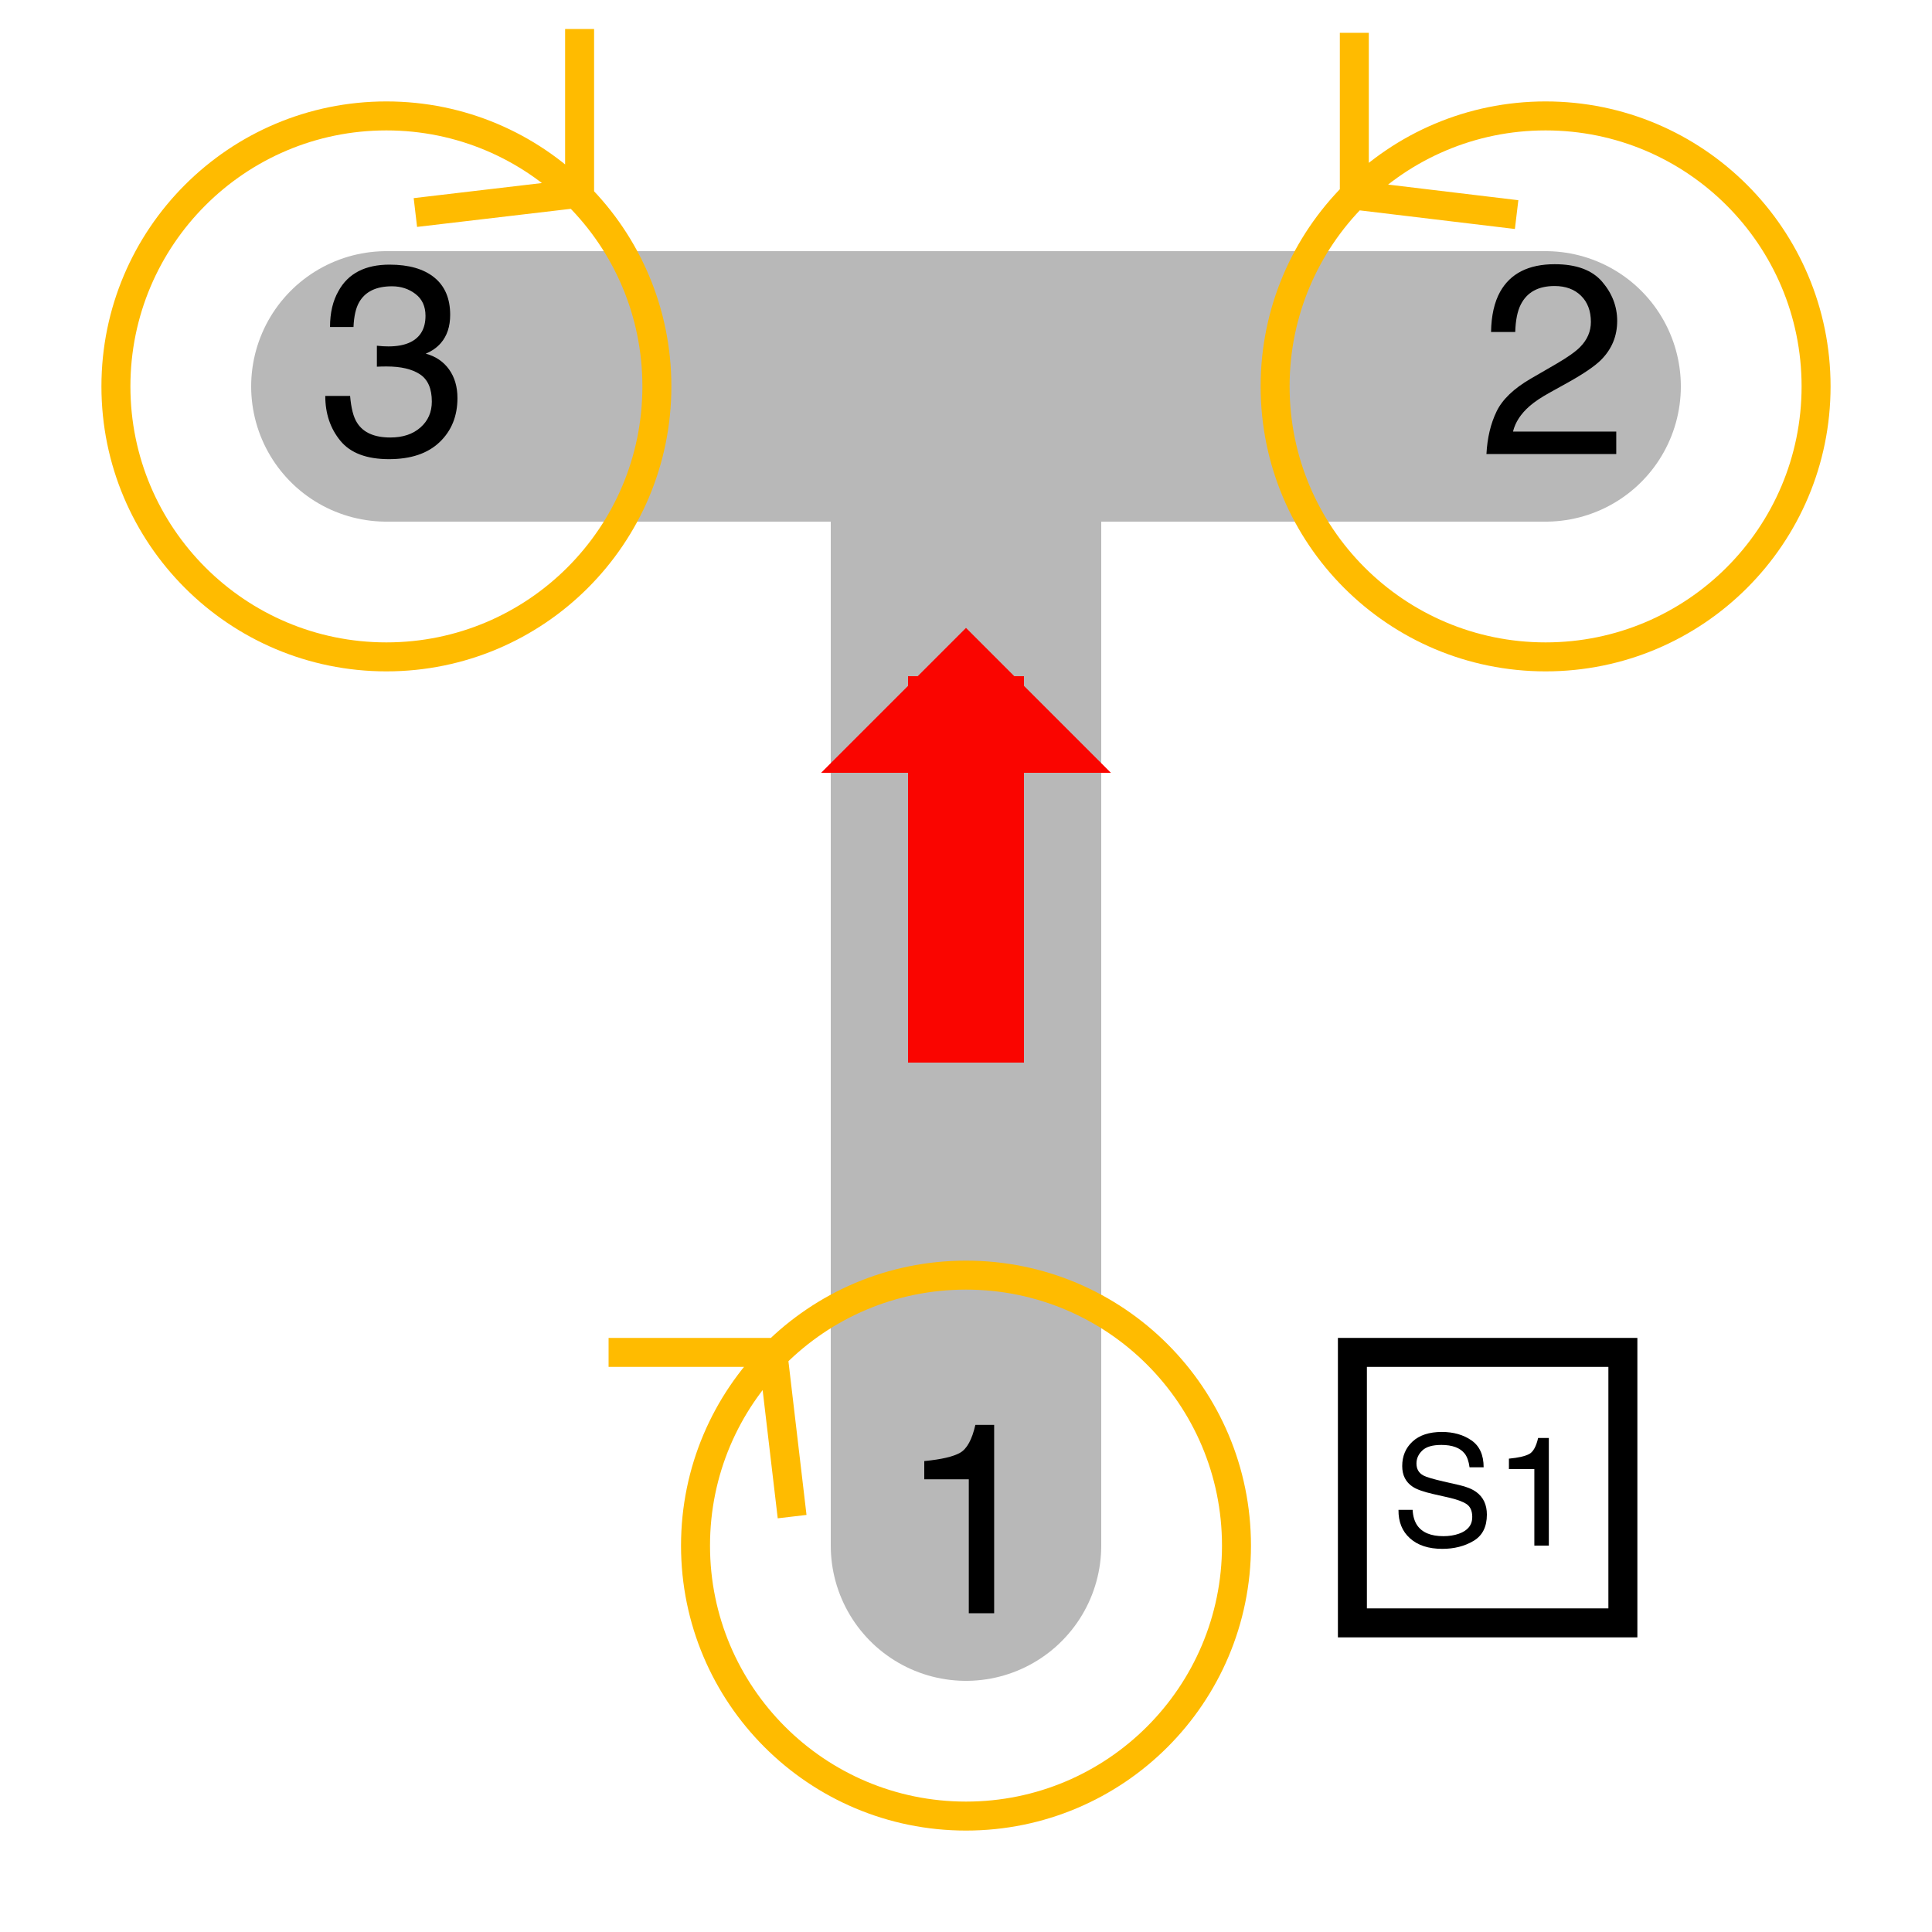
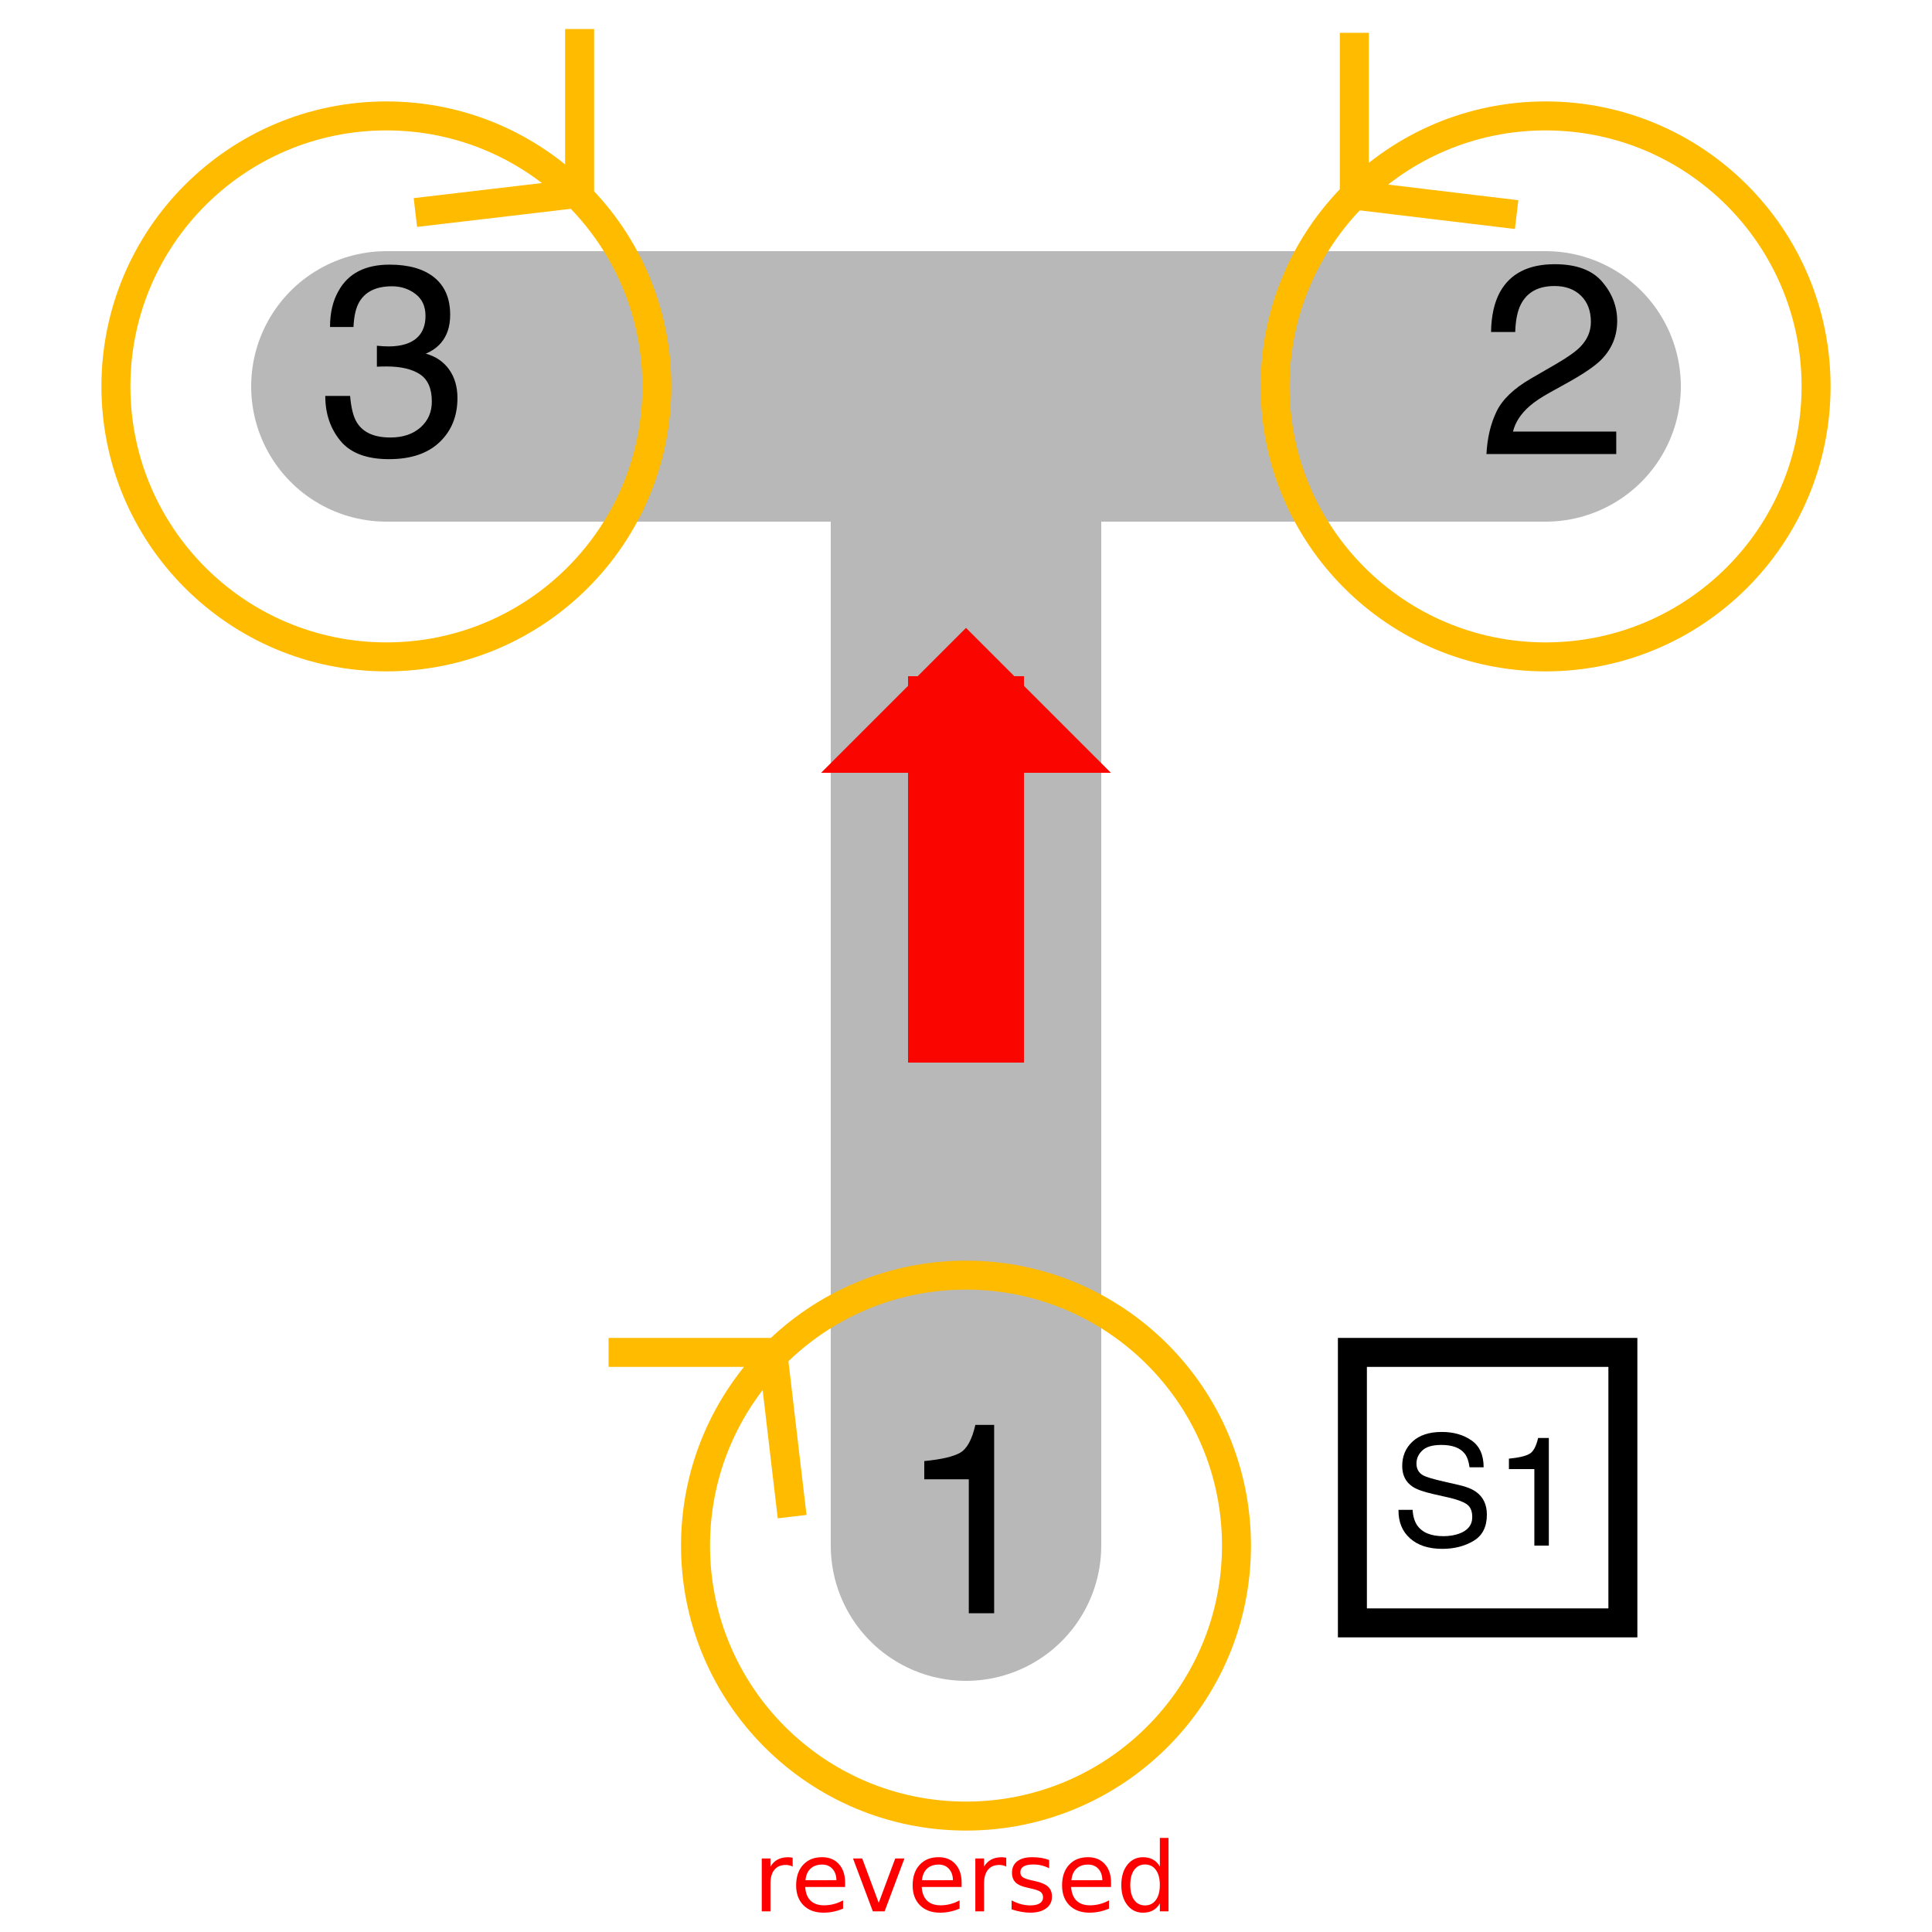
<svg xmlns="http://www.w3.org/2000/svg" xmlns:xlink="http://www.w3.org/1999/xlink" height="200pt" viewBox="0 0 200 200" width="200pt">
-   <symbol id="a" overflow="visible">
+   <symbol id="glyph0-1" overflow="visible">
    <path d="m2.68-13.863v-1.887c1.777-.172 3.016-.461 3.719-.867.703-.406 1.227-1.367 1.57-2.879h1.945v19.496h-2.625v-13.863zm0 0" />
  </symbol>
-   <symbol id="b" overflow="visible">
+   <symbol id="glyph0-2" overflow="visible">
    <path d="m1.922-4.402c.605-1.25 1.789-2.383 3.547-3.402l2.625-1.52c1.176-.684 2-1.266 2.477-1.75.746-.758 1.117-1.621 1.117-2.598 0-1.141-.34-2.043-1.023-2.715-.684-.668-1.594-1.004-2.734-1.004-1.688 0-2.852.637-3.5 1.914-.348.684-.539 1.633-.574 2.844h-2.504c.027-1.703.344-3.094.945-4.172 1.066-1.895 2.949-2.844 5.648-2.844 2.242 0 3.879.609 4.914 1.82s1.551 2.562 1.551 4.047c0 1.566-.551 2.906-1.652 4.02-.641.648-1.785 1.43-3.434 2.352l-1.871 1.039c-.895.492-1.598.961-2.109 1.41-.91.793-1.484 1.672-1.719 2.637h10.688v2.324h-13.438c.09-1.688.441-3.152 1.047-4.402zm0 0" />
  </symbol>
-   <symbol id="c" overflow="visible">
+   <symbol id="glyph0-3" overflow="visible">
    <path d="m2.234-1.375c-1.043-1.27-1.562-2.816-1.562-4.641h2.57c.109 1.266.344 2.188.711 2.762.637 1.031 1.789 1.543 3.457 1.543 1.293 0 2.332-.344 3.117-1.039.785-.691 1.176-1.586 1.176-2.68 0-1.348-.414-2.289-1.238-2.828-.824-.539-1.969-.805-3.438-.805-.164 0-.332 0-.5.004-.168.004-.34.012-.512.02v-2.172c.254.027.469.047.641.055.176.008.363.016.562.016.922 0 1.676-.148 2.27-.438 1.039-.512 1.559-1.422 1.559-2.734 0-.977-.348-1.73-1.039-2.258-.691-.527-1.5-.793-2.422-.793-1.641 0-2.773.547-3.402 1.641-.348.602-.543 1.457-.59 2.57h-2.43c0-1.457.289-2.699.875-3.719 1-1.824 2.766-2.734 5.289-2.734 1.996 0 3.539.445 4.633 1.332 1.094.891 1.641 2.176 1.641 3.863 0 1.203-.32 2.18-.969 2.926-.402.465-.922.828-1.559 1.094 1.031.281 1.836.828 2.414 1.633.578.809.867 1.793.867 2.961 0 1.867-.613 3.391-1.848 4.566-1.23 1.176-2.973 1.762-5.234 1.762-2.316 0-3.996-.633-5.039-1.906zm0 0" />
  </symbol>
-   <symbol id="d" overflow="visible">
+   <symbol id="glyph1-1" overflow="visible">
    <path d="m2.234-3.703c.035.652.191 1.18.461 1.586.516.762 1.426 1.141 2.727 1.141.582 0 1.113-.082 1.594-.25.926-.324 1.391-.902 1.391-1.734 0-.625-.195-1.07-.586-1.336-.395-.262-1.016-.488-1.859-.68l-1.555-.352c-1.016-.23-1.734-.48-2.156-.758-.73-.48-1.094-1.195-1.094-2.148 0-1.031.355-1.879 1.07-2.539.715-.66 1.723-.992 3.031-.992 1.203 0 2.227.289 3.066.871.84.582 1.262 1.508 1.262 2.785h-1.461c-.078-.613-.246-1.086-.5-1.414-.473-.598-1.277-.898-2.414-.898-.918 0-1.574.191-1.977.578s-.602.832-.602 1.344c0 .562.234.973.703 1.234.309.168 1.004.375 2.086.625l1.609.367c.777.176 1.375.418 1.797.727.73.535 1.094 1.316 1.094 2.336 0 1.27-.461 2.18-1.387 2.727-.926.547-2 .82-3.223.82-1.426 0-2.543-.363-3.352-1.094-.809-.723-1.203-1.707-1.188-2.945zm0 0" />
  </symbol>
-   <symbol id="e" overflow="visible">
+   <symbol id="glyph1-2" overflow="visible">
    <path d="m1.531-7.922v-1.078c1.016-.098 1.723-.266 2.125-.496.402-.23.699-.781.898-1.645h1.109v11.141h-1.5v-7.922zm0 0" />
  </symbol>
-   <path d="m40 40h120m-60 0v120" style="fill:none;stroke:#b8b8b8;stroke-width:28;stroke-linecap:round;stroke-linejoin:round;stroke-miterlimit:10" />
-   <use height="100%" width="100%" x="93" xlink:href="#a" y="167" />
-   <path d="m40 68c-15.465 0-28-12.535-28-28s12.535-28 28-28 28 12.535 28 28-12.535 28-28 28m20-48-17 2m17-2v-17" fill="none" stroke="#fb0" stroke-miterlimit="10" stroke-width="3" />
-   <use height="100%" width="100%" x="153" xlink:href="#b" y="47" />
-   <path d="m160 12c15.465 0 28 12.535 28 28s-12.535 28-28 28-28-12.535-28-28 12.535-28 28-28m-19.801 8.199 16.801 2.016m-16.801-2.016v-16.801" fill="none" stroke="#fb0" stroke-miterlimit="10" stroke-width="3" />
-   <use height="100%" width="100%" x="33" xlink:href="#c" y="47" />
-   <path d="m140 140h28v28h-28zm0 0" fill="none" stroke="#000" stroke-miterlimit="10" stroke-width="3" />
  <g>
-     <use height="100%" width="100%" x="144" xlink:href="#d" y="160" />
-     <use height="100%" width="100%" x="154.672" xlink:href="#e" y="160" />
+     <g>
+       <path d="m40 40h120m-60 0v120" style="fill:none;stroke:#b8b8b8;stroke-width:28;stroke-linecap:round;stroke-linejoin:round;stroke-miterlimit:10" />
+       <g>
+         <use height="100%" width="100%" x="93" xlink:href="#glyph0-1" y="167" />
+       </g>
+       <path d="m40 68c-15.465 0-28-12.535-28-28s12.535-28 28-28 28 12.535 28 28-12.535 28-28 28m20-48-17 2m17-2v-17" fill="none" stroke="#fb0" stroke-miterlimit="10" stroke-width="3" />
+       <g>
+         <use height="100%" width="100%" x="153" xlink:href="#glyph0-2" y="47" />
+       </g>
+       <path d="m160 12c15.465 0 28 12.535 28 28s-12.535 28-28 28-28-12.535-28-28 12.535-28 28-28m-19.801 8.199 16.801 2.016m-16.801-2.016v-16.801" fill="none" stroke="#fb0" stroke-miterlimit="10" stroke-width="3" />
+       <g>
+         <use height="100%" width="100%" x="33" xlink:href="#glyph0-3" y="47" />
+       </g>
+       <path d="m140 140h28v28h-28zm0 0" fill="none" stroke="#000" stroke-miterlimit="10" stroke-width="3" />
+       <g>
+         <use height="100%" width="100%" x="144" xlink:href="#glyph1-1" y="160" />
+         <use height="100%" width="100%" x="154.672" xlink:href="#glyph1-2" y="160" />
+       </g>
+       <path d="m100 70v40" fill="none" stroke="#fa0500" stroke-linejoin="bevel" stroke-miterlimit="10" stroke-width="12" />
+       <path d="m100 65-15 15h30z" fill="#fa0500" />
+       <path d="m128 160c0 15.465-12.535 28-28 28s-28-12.535-28-28 12.535-28 28-28 28 12.535 28 28m-48-20 2 17m-2-17h-17" fill="none" stroke="#fb0" stroke-miterlimit="10" stroke-width="3" />
+     </g>
+     <g fill="#f00">
+       <path d="m82.059 193.23q-.151-.088-.332-.127-.176-.044-.391-.044-.762 0-1.172.498-.405.493-.405 1.421v2.881h-.903v-5.469h.903v.85q.283-.498.737-.737.454-.244 1.104-.244.093 0 .205.015.112.01.249.034l.005.923z" />
+       <path d="m87.484 194.9v.439h-4.131q.059.928.557 1.416.503.483 1.396.483.518 0 1.001-.127.488-.127.967-.381v.85q-.483.205-.991.312-.508.107-1.03.107-1.309 0-2.075-.762-.762-.762-.762-2.061 0-1.343.723-2.129.728-.791 1.958-.791 1.104 0 1.743.713.645.708.645 1.929zm-.898-.264q-.01-.737-.415-1.177-.4-.439-1.064-.439-.752 0-1.206.425-.449.425-.518 1.196l3.203-.005z" />
+       <path d="m88.304 192.39h.952l1.709 4.59 1.709-4.59h.952l-2.051 5.469h-1.221z" />
+       <path d="m99.545 194.9v.439h-4.131q.059.928.557 1.416.503.483 1.396.483.518 0 1.001-.127.488-.127.967-.381v.85q-.483.205-.991.312-.508.107-1.03.107-1.309 0-2.075-.762-.762-.762-.762-2.061 0-1.343.723-2.129.728-.791 1.958-.791 1.104 0 1.743.713.645.708.645 1.929zm-.898-.264q-.01-.737-.415-1.177-.4-.439-1.064-.439-.752 0-1.206.425-.449.425-.518 1.196l3.203-.005z" />
+       <path d="m104.169 193.23q-.151-.088-.332-.127-.176-.044-.391-.044-.762 0-1.172.498-.405.493-.405 1.421v2.881h-.903v-5.469h.903v.85q.283-.498.737-.737.454-.244 1.104-.244.093 0 .205.015.112.01.249.034l.005.923z" />
+       <path d="m108.607 192.551v.85q-.381-.195-.791-.293-.41-.098-.85-.098-.669 0-1.006.205-.332.205-.332.615 0 .312.239.493.239.176.962.337l.308.068q.957.205 1.357.581.405.371.405 1.04 0 .762-.605 1.206-.601.444-1.655.444-.439 0-.918-.088-.474-.083-1.001-.254v-.928q.498.259.981.391.483.127.957.127.635 0 .977-.215.342-.22.342-.615 0-.366-.249-.562-.244-.195-1.079-.376l-.312-.073q-.835-.176-1.206-.537-.371-.366-.371-1.001 0-.771.547-1.191.547-.42 1.553-.42.498 0 .938.073.439.073.811.22z" />
+       <path d="m115.013 194.9v.439h-4.131q.059.928.557 1.416.503.483 1.396.483.518 0 1.001-.127.488-.127.967-.381v.85q-.483.205-.991.312-.508.107-1.03.107-1.309 0-2.075-.762-.762-.762-.762-2.061 0-1.343.723-2.129.728-.791 1.958-.791 1.104 0 1.743.713.645.708.645 1.929zm-.898-.264q-.01-.737-.415-1.177-.4-.439-1.064-.439-.752 0-1.206.425-.449.425-.518 1.196l3.203-.005z" />
+       <path d="m120.067 193.22v-2.959h.898v7.598h-.898v-.82q-.283.488-.718.728-.43.234-1.035.234-.991 0-1.616-.791-.62-.791-.62-2.08 0-1.289.62-2.08.625-.791 1.616-.791.605 0 1.035.239.435.234.718.723zm-3.062 1.909q0 .991.405 1.558.41.562 1.123.562.713 0 1.123-.562.41-.566.41-1.558 0-.991-.41-1.553-.41-.566-1.123-.566-.713 0-1.123.566-.405.562-.405 1.553z" />
+     </g>
  </g>
-   <path d="m100 70v40" fill="none" stroke="#fa0500" stroke-linejoin="bevel" stroke-miterlimit="10" stroke-width="12" />
-   <path d="m100 65-15 15h30z" fill="#fa0500" />
-   <path d="m128 160c0 15.465-12.535 28-28 28s-28-12.535-28-28 12.535-28 28-28 28 12.535 28 28m-48-20 2 17m-2-17h-17" fill="none" stroke="#fb0" stroke-miterlimit="10" stroke-width="3" />
</svg>
